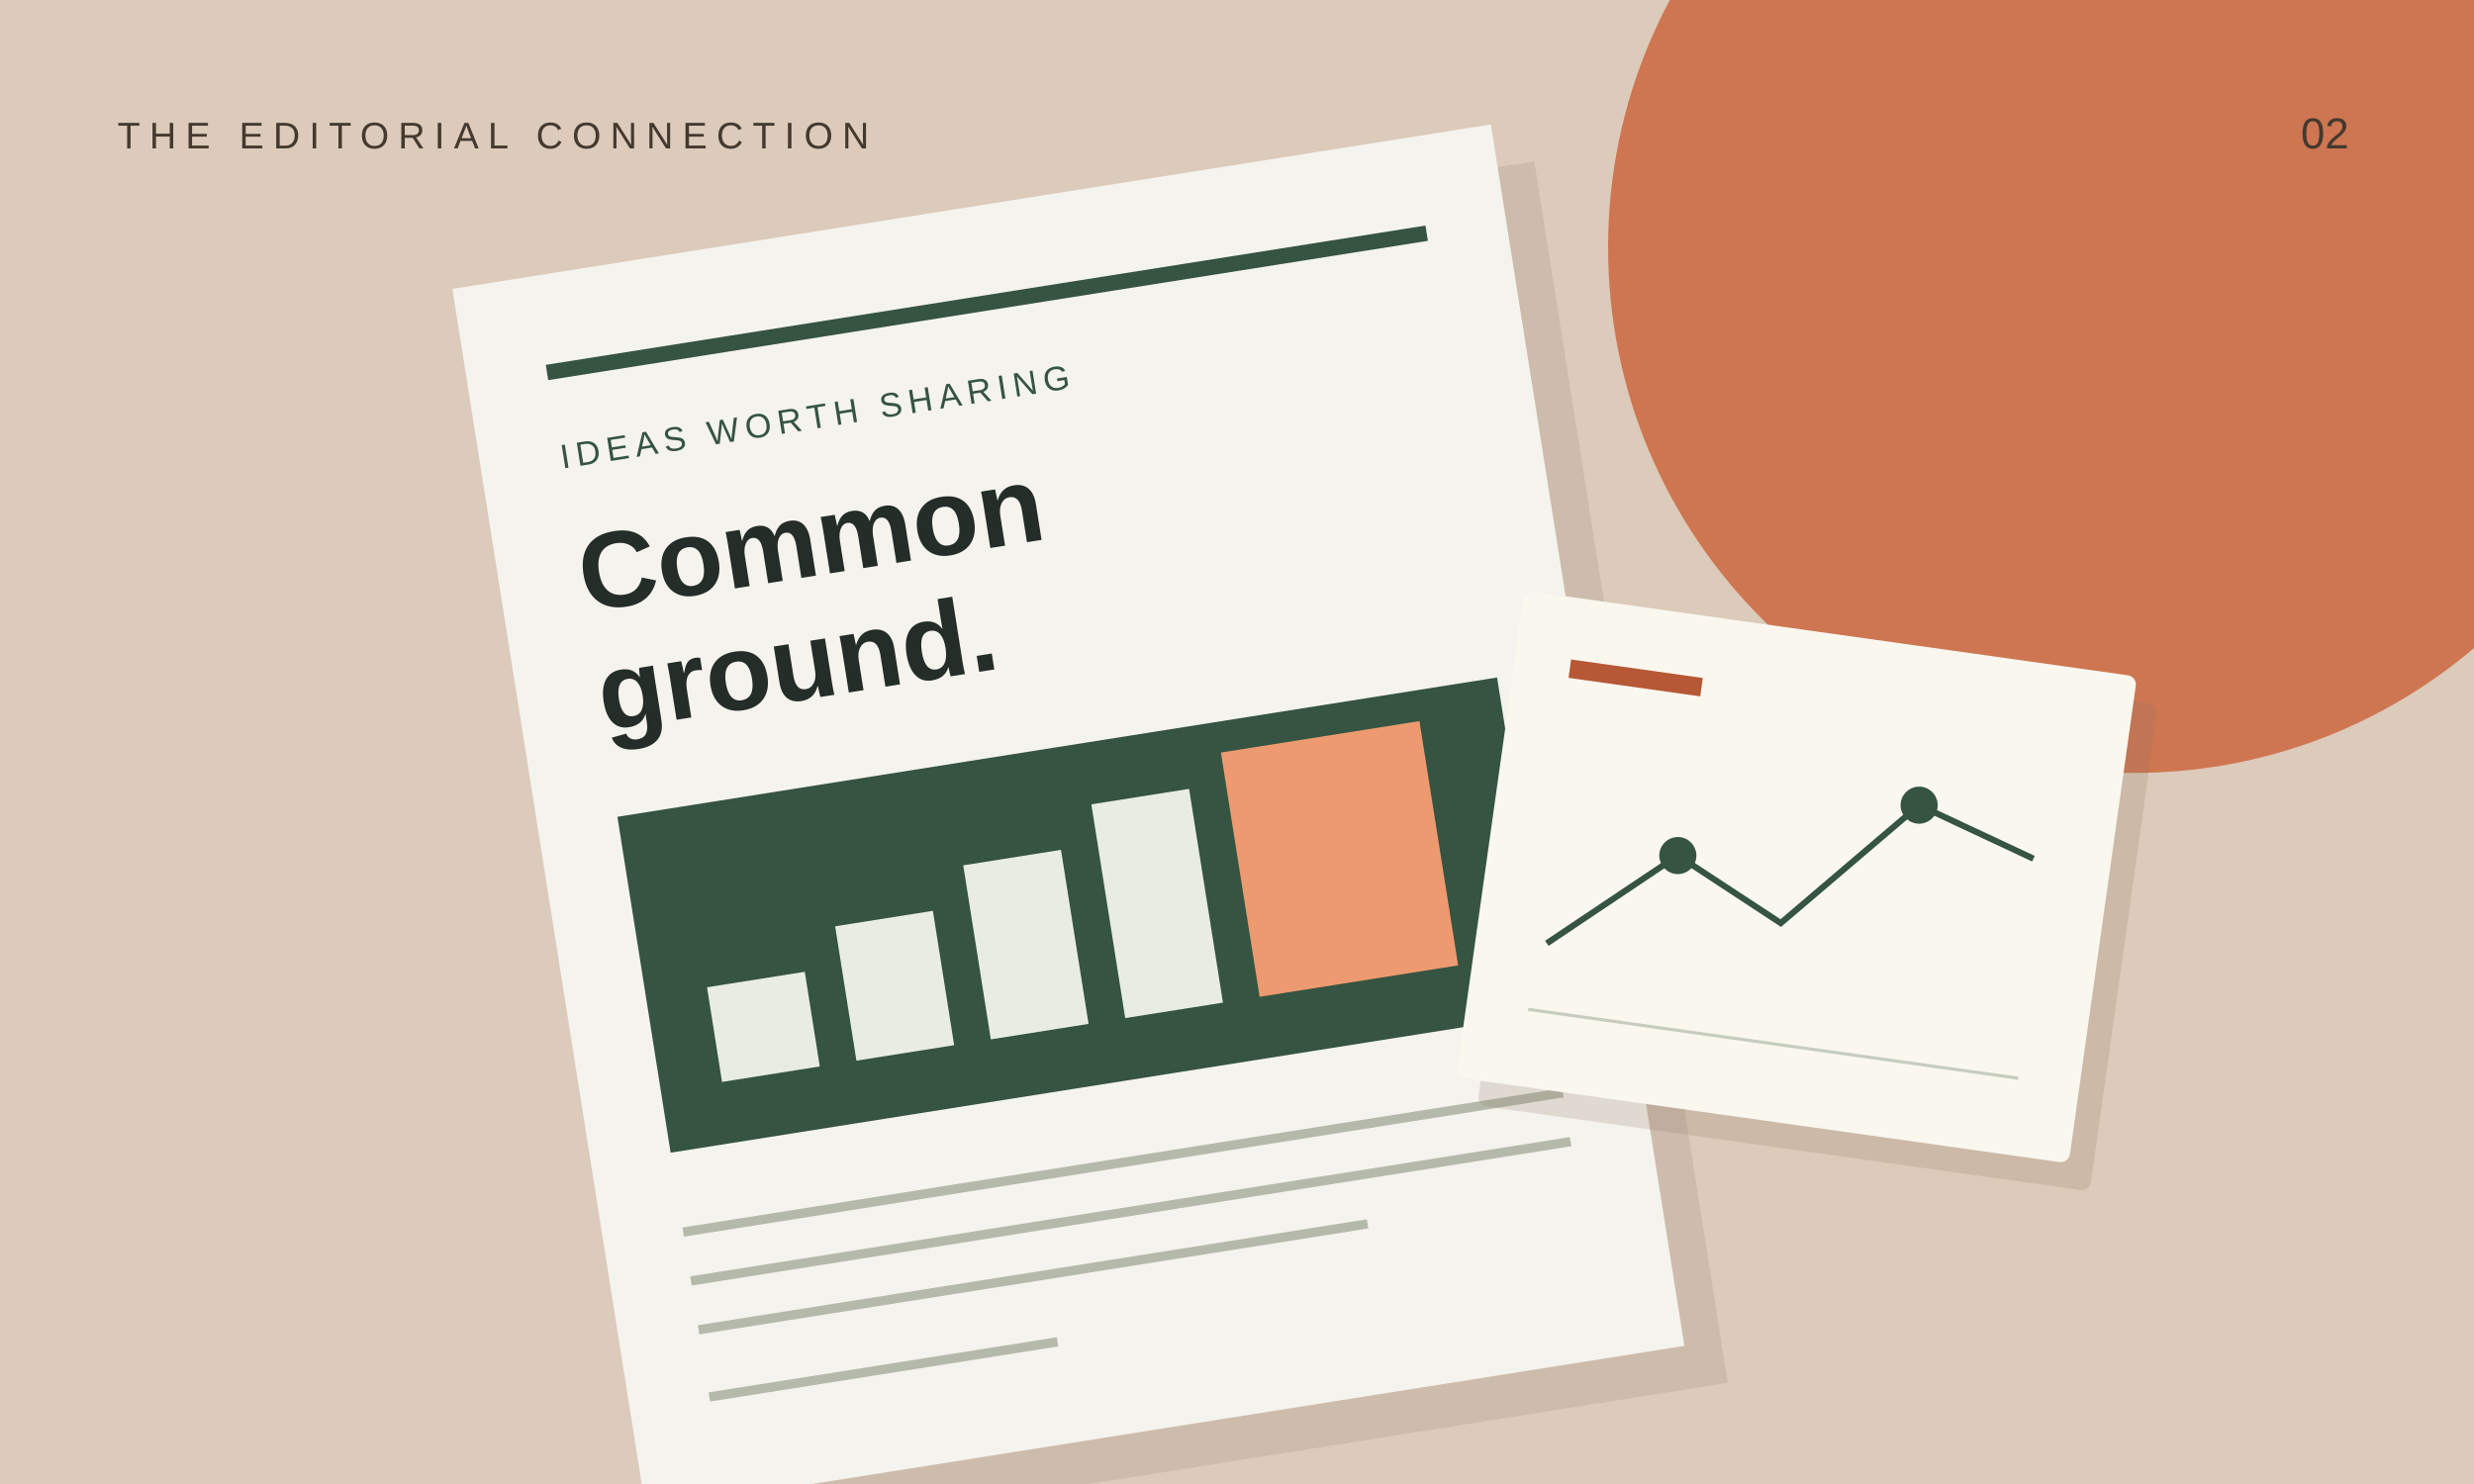
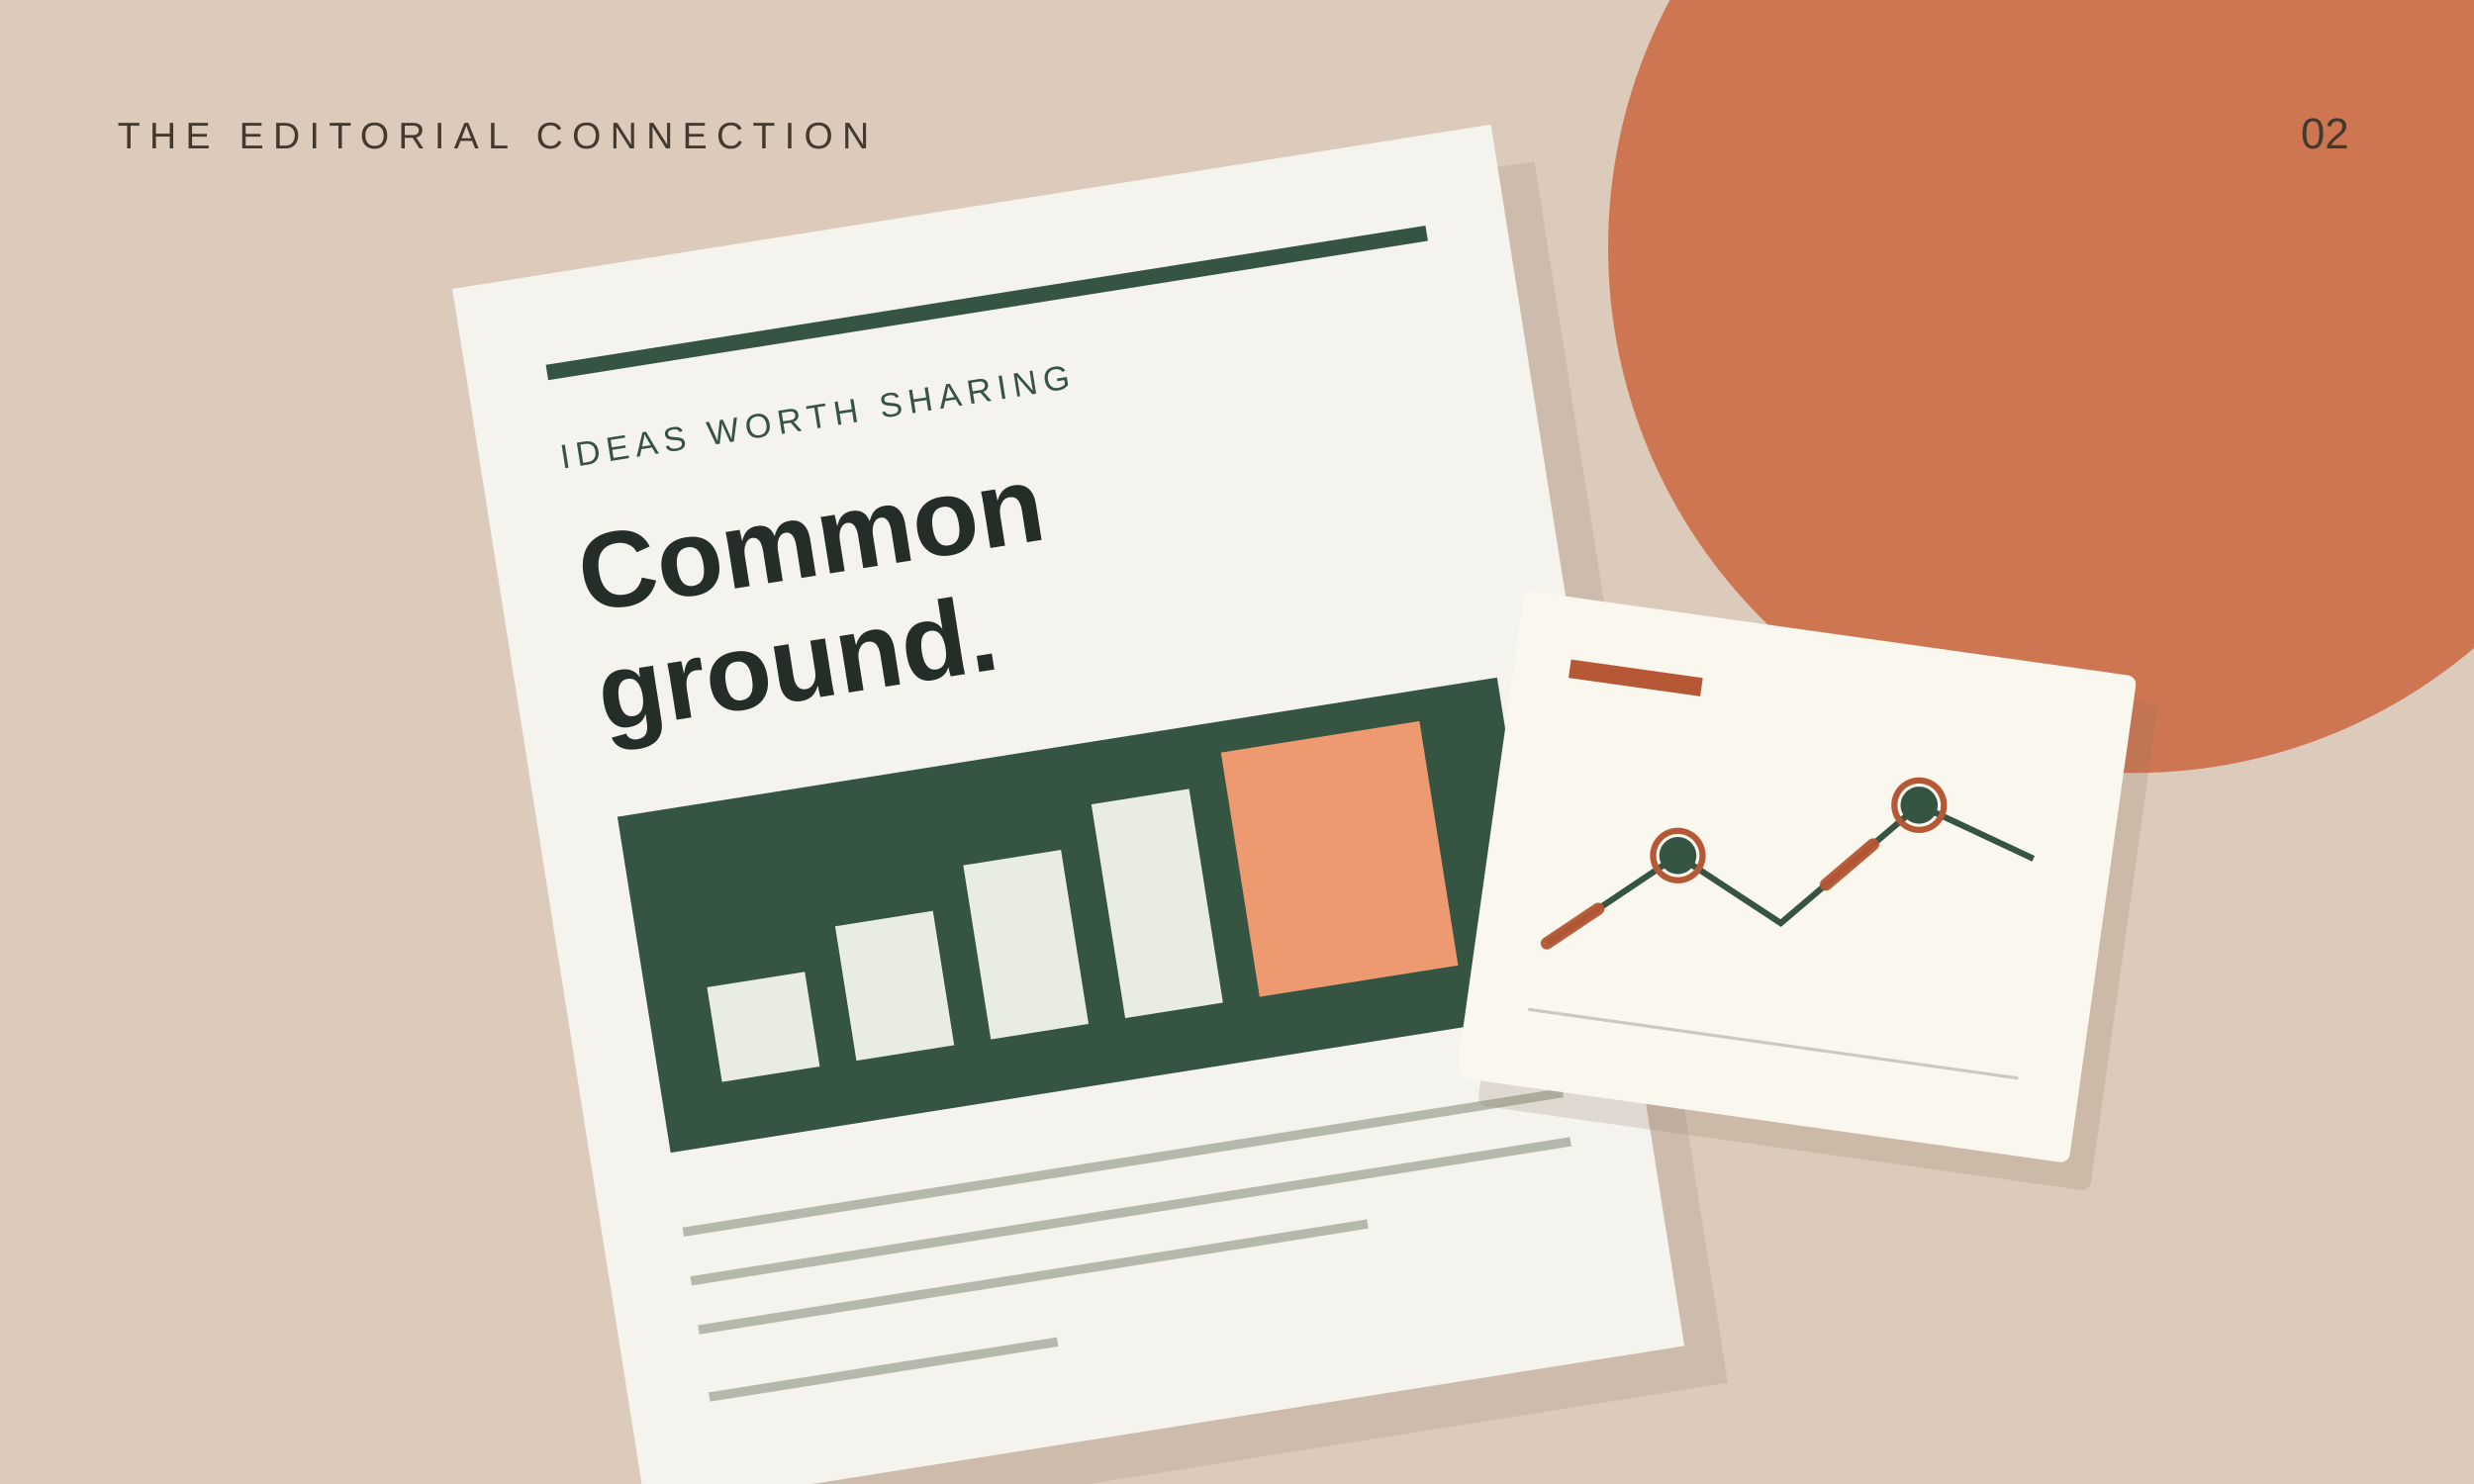
<svg xmlns="http://www.w3.org/2000/svg" width="800" height="480" viewBox="0 0 800 480">
  <rect width="800" height="480" fill="#dccaba" />
  <circle cx="690" cy="80" r="170" fill="#ce7651" />
  <g transform="translate(173 63) rotate(-9 180 185)">
    <rect x="12" y="14" width="340" height="400" fill="#ac9a89" opacity=".3" />
    <rect width="340" height="400" fill="#f5f3ed" />
    <rect x="26" y="29" width="288" height="5" fill="#355441" />
    <text x="26" y="63" font-family="Arial,sans-serif" font-size="11" letter-spacing="2" fill="#355441">IDEAS WORTH SHARING</text>
    <text x="26" y="110" font-family="Arial,sans-serif" font-size="35" font-weight="bold" fill="#242d28">Common</text>
    <text x="26" y="149" font-family="Arial,sans-serif" font-size="35" font-weight="bold" fill="#242d28">ground.</text>
    <rect x="26" y="177" width="288" height="110" fill="#355441" />
    <g fill="#e9ece3">
      <rect x="46" y="236" width="32" height="31" />
      <rect x="90" y="223" width="32" height="44" />
      <rect x="134" y="210" width="32" height="57" />
      <rect x="178" y="197" width="32" height="70" />
    </g>
    <rect x="222" y="187" width="65" height="80" fill="#ed9a70" />
    <g stroke="#b5b9ab" stroke-width="3">
      <path d="M26 313H314M26 329H314M26 345H245M26 367H140" />
    </g>
  </g>
  <g transform="translate(493 191) rotate(8)">
    <rect x="8" y="8" width="200" height="159" rx="3" fill="#8b725f" opacity=".2" />
    <rect width="200" height="159" rx="3" fill="#f9f7ee" />
    <rect x="18" y="20" width="43" height="6" fill="#b65735" />
    <g stroke="#355441" fill="none" stroke-width="2">
      <path d="M23 112L61 78L97 95L136 51L175 63" />
      <circle cx="61" cy="78" r="5" fill="#355441" />
      <circle cx="136" cy="51" r="5" fill="#355441" />
    </g>
    <path d="M20 134H180" stroke="#c7ccbf" />
  </g>
  <g font-family="Arial,sans-serif" fill="#44392e">
    <text x="38" y="48" font-size="12" letter-spacing="3">THE EDITORIAL CONNECTION</text>
    <text x="744" y="48" font-size="14">02</text>
  </g>
+   <style>
+   .chart-light { animation: chart-travel 7s linear infinite; }
+   .pulse { transform-box: fill-box; transform-origin: center; animation: beacon 4s ease-out infinite; }
+   .pulse:last-child { animation-delay: -2s; }
+   @keyframes beacon { 0% { transform: scale(1); opacity: .8; } 80%, 100% { transform: scale(2.5); opacity: 0; } }
+   @keyframes chart-travel { from { stroke-dashoffset: 110; } to { stroke-dashoffset: 0; } }
+   @media (prefers-reduced-motion: reduce), print { .motion { display: none; } }
+ </style>
+   <g class="motion" transform="translate(493 191) rotate(8)" pointer-events="none">
+     <path class="chart-light" d="M23 112L61 78L97 95L136 51L175 63" pathLength="100" fill="none" stroke="#b65735" stroke-opacity=".95" stroke-width="4" stroke-linecap="round" stroke-dasharray="20 90" />
+     <g fill="none" stroke="#b65735" stroke-width="2">
+       <circle class="pulse" cx="61" cy="78" r="8" />
+       <circle class="pulse" cx="136" cy="51" r="8" />
+     </g>
+   </g>
</svg>
